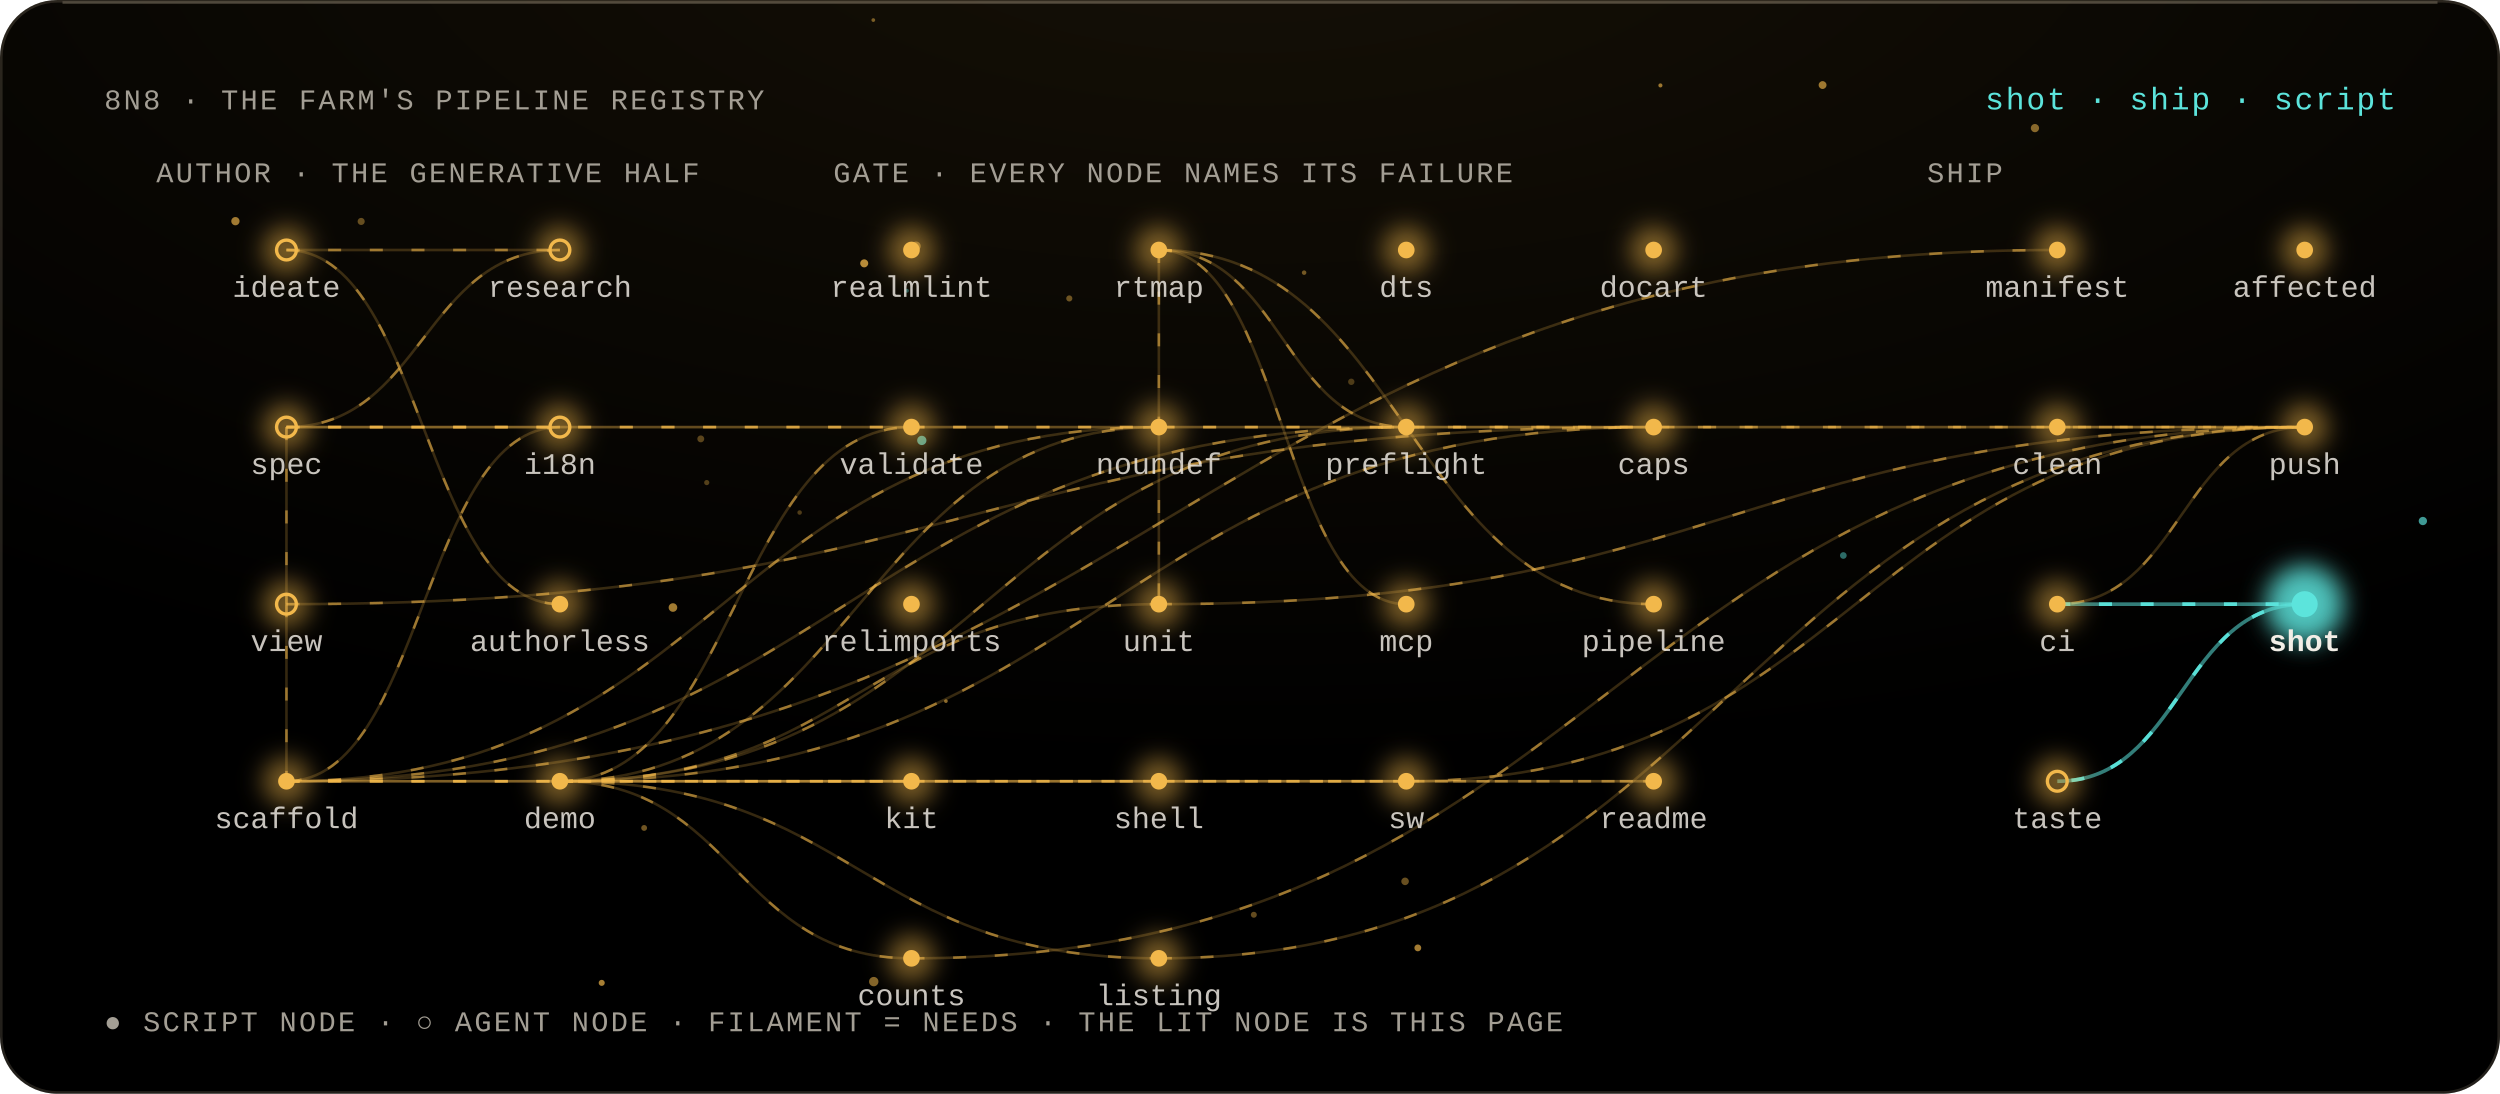
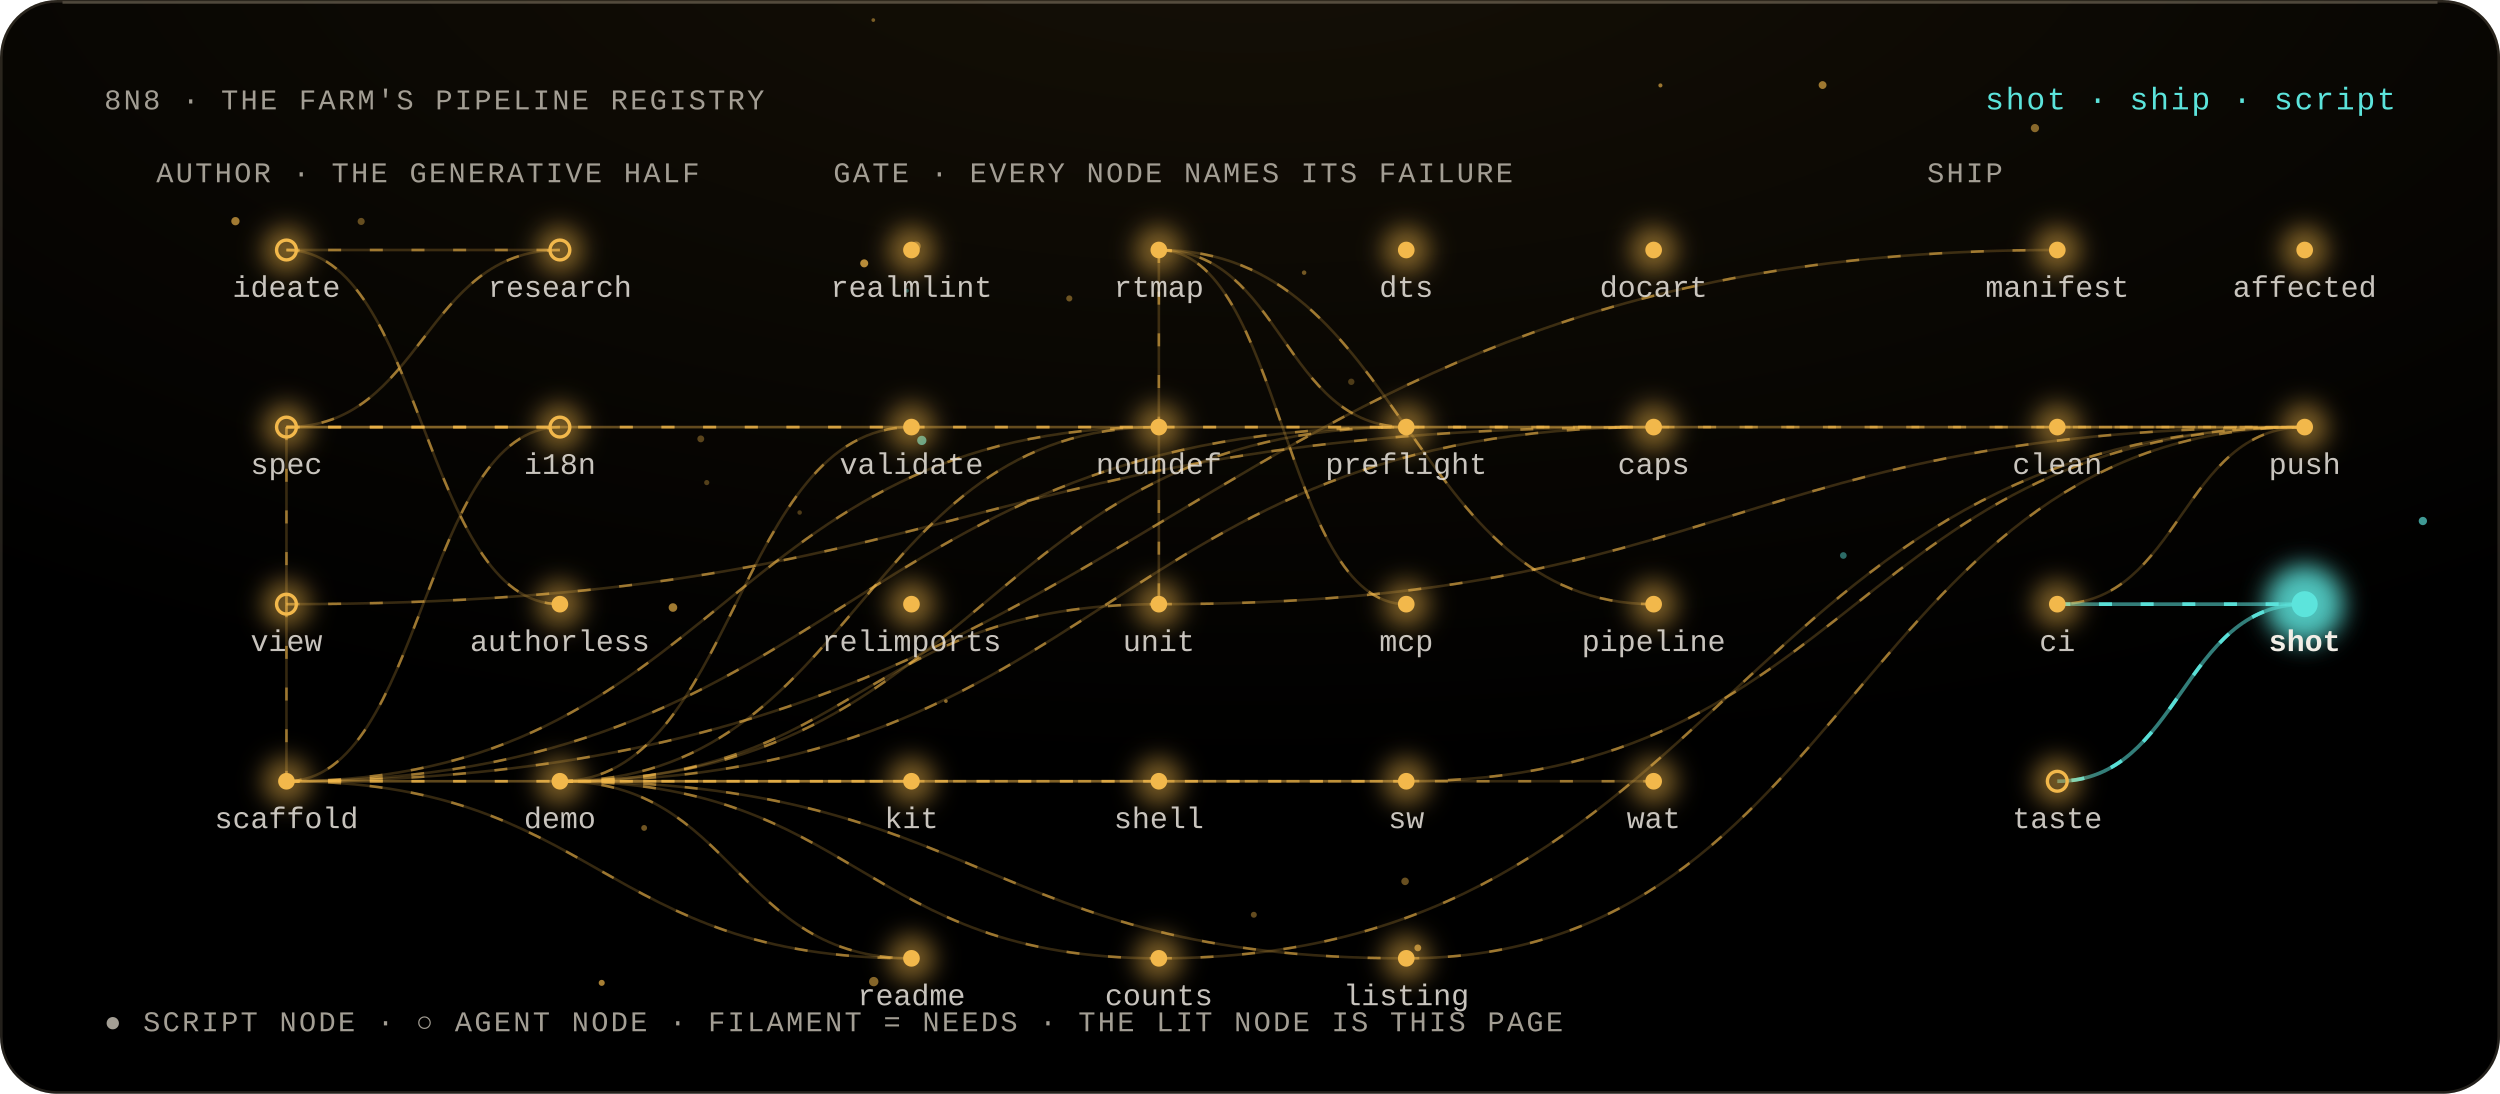
<svg xmlns="http://www.w3.org/2000/svg" viewBox="0 0 960 420" width="960" height="420" role="img" aria-labelledby="t">
  <style>
  text { font-family: 'Geist Mono', ui-monospace, 'Liberation Mono', Menlo, monospace; fill: #F2EEE6; }
  .m { fill: #A39E94; font-size: 11px; letter-spacing: .08em; }
  .l { font-size: 11.5px; }
  .h { font-size: 12px; fill: #5CE4DC; letter-spacing: .06em; }
  .flow { stroke-dasharray: 5 11; animation: flow 3s linear infinite; }
  @keyframes flow { to { stroke-dashoffset: -32; } }
  .breathe { animation: breathe 4.2s ease-in-out infinite; }
  @keyframes breathe { 50% { opacity: .38; } }
  .beat { animation: beat 2.6s ease-in-out infinite; transform-box: fill-box; transform-origin: center; }
  @keyframes beat { 50% { opacity: .55; transform: scale(1.35); } }
  .spin { transform-box: fill-box; transform-origin: center; animation: spin 48s linear infinite; }
  .spin-r { transform-box: fill-box; transform-origin: center; animation: spin 64s linear infinite reverse; }
  @keyframes spin { to { transform: rotate(360deg); } }
  @media (prefers-reduced-motion: reduce) { * { animation: none !important; } }
</style>
  <defs>
    <filter id="bloom" x="-80%" y="-80%" width="260%" height="260%">
      <feGaussianBlur stdDeviation="4.5" />
    </filter>
    <filter id="soft" x="-30%" y="-30%" width="160%" height="160%">
      <feGaussianBlur stdDeviation="1.4" />
    </filter>
    <radialGradient id="key" cx="50%" cy="-10%" r="80%">
      <stop offset="0" stop-color="#F2B84B" stop-opacity=".09" />
      <stop offset="1" stop-color="#F2B84B" stop-opacity="0" />
    </radialGradient>
    <linearGradient id="pair" x1="0" x2="1">
      <stop offset="0" stop-color="#F2B84B" />
      <stop offset="1" stop-color="#5CE4DC" />
    </linearGradient>
  </defs>
  <rect width="960" height="420" rx="22" fill="#000" />
  <rect width="960" height="420" rx="22" fill="url(#key)" />
  <rect x=".5" y=".5" width="959" height="419" rx="21.5" fill="none" stroke="rgba(255,232,196,.14)" />
  <path d="M 24 1 H 936" stroke="rgba(255,238,208,.22)" stroke-width="1" />
  <g>
    <circle cx="363.23" cy="269.24" r="0.71" fill="#F2B84B" opacity="0.57" class="breathe" style="animation-delay:-1.14s" />
    <circle cx="335.52" cy="376.94" r="1.8" fill="#F2B84B" opacity="0.54" class="breathe" style="animation-delay:-1.89s" />
    <circle cx="269.1" cy="168.53" r="1.33" fill="#F2B84B" opacity="0.36" class="breathe" style="animation-delay:-0.79s" />
    <circle cx="781.42" cy="49.19" r="1.58" fill="#F2B84B" opacity="0.54" class="breathe" style="animation-delay:-3.82s" />
    <circle cx="90.4" cy="84.93" r="1.59" fill="#F2B84B" opacity="0.65" class="breathe" style="animation-delay:-0.82s" />
    <circle cx="544.44" cy="363.99" r="1.32" fill="#F2B84B" opacity="0.67" class="breathe" style="animation-delay:-4.07s" />
    <circle cx="258.41" cy="233.29" r="1.65" fill="#F2B84B" opacity="0.66" class="breathe" style="animation-delay:-2.3s" />
    <circle cx="331.86" cy="101.13" r="1.54" fill="#F2B84B" opacity="0.75" class="breathe" style="animation-delay:-3.92s" />
    <circle cx="271.39" cy="185.31" r="1" fill="#F2B84B" opacity="0.33" class="breathe" style="animation-delay:-1.79s" />
    <circle cx="707.84" cy="213.31" r="1.29" fill="#5CE4DC" opacity="0.46" class="breathe" style="animation-delay:-3.33s" />
    <circle cx="518.89" cy="146.61" r="1.23" fill="#F2B84B" opacity="0.3" class="breathe" style="animation-delay:-1.07s" />
    <circle cx="410.61" cy="114.6" r="1.18" fill="#F2B84B" opacity="0.43" class="breathe" style="animation-delay:-0.36s" />
    <circle cx="351.8" cy="94.51" r="1.76" fill="#F2B84B" opacity="0.49" class="breathe" style="animation-delay:-0.81s" />
    <circle cx="353.97" cy="169.12" r="1.78" fill="#5CE4DC" opacity="0.69" class="breathe" style="animation-delay:-0.77s" />
    <circle cx="930.38" cy="200.07" r="1.59" fill="#5CE4DC" opacity="0.67" class="breathe" style="animation-delay:-2.48s" />
    <circle cx="539.55" cy="338.44" r="1.45" fill="#F2B84B" opacity="0.43" class="breathe" style="animation-delay:-0.76s" />
    <circle cx="500.78" cy="104.7" r="0.87" fill="#F2B84B" opacity="0.45" class="breathe" style="animation-delay:-3.91s" />
    <circle cx="138.69" cy="85.03" r="1.37" fill="#F2B84B" opacity="0.4" class="breathe" style="animation-delay:-2.49s" />
    <circle cx="335.35" cy="7.71" r="0.72" fill="#F2B84B" opacity="0.47" class="breathe" style="animation-delay:-1.62s" />
    <circle cx="247.35" cy="317.93" r="1.13" fill="#F2B84B" opacity="0.46" class="breathe" style="animation-delay:-3.68s" />
    <circle cx="231.06" cy="377.42" r="1.17" fill="#F2B84B" opacity="0.69" class="breathe" style="animation-delay:-2.42s" />
    <circle cx="307.06" cy="196.81" r="0.87" fill="#F2B84B" opacity="0.31" class="breathe" style="animation-delay:-1.46s" />
    <circle cx="637.6" cy="32.8" r="0.79" fill="#F2B84B" opacity="0.62" class="breathe" style="animation-delay:-3.61s" />
    <circle cx="481.47" cy="351.27" r="1.15" fill="#F2B84B" opacity="0.41" class="breathe" style="animation-delay:-0.81s" />
    <circle cx="699.87" cy="32.66" r="1.51" fill="#F2B84B" opacity="0.63" class="breathe" style="animation-delay:-2.81s" />
    <circle cx="348.27" cy="111.64" r="0.75" fill="#5CE4DC" opacity="0.37" class="breathe" style="animation-delay:-0.41s" />
  </g>
  <text x="40" y="42" class="m" text-anchor="start">8N8 · THE FARM'S PIPELINE REGISTRY</text>
  <text x="920" y="42" class="h" text-anchor="end">shot · ship · script</text>
  <text x="60" y="70" class="m" text-anchor="start">AUTHOR · THE GENERATIVE HALF</text>
  <text x="320" y="70" class="m" text-anchor="start">GATE · EVERY NODE NAMES ITS FAILURE</text>
  <text x="740" y="70" class="m" text-anchor="start">SHIP</text>
  <path d="M 110 96 C 162.5 96, 162.5 96, 215 96" fill="none" stroke="#F2B84B" stroke-opacity="0.22" stroke-width="1" />
  <path d="M 110 96 C 162.5 96, 162.5 96, 215 96" fill="none" stroke="#F2B84B" stroke-opacity="0.55" stroke-width="1" class="flow" />
  <path d="M 215 96 C 162.5 96, 162.5 164, 110 164" fill="none" stroke="#F2B84B" stroke-opacity="0.22" stroke-width="1" />
  <path d="M 215 96 C 162.5 96, 162.5 164, 110 164" fill="none" stroke="#F2B84B" stroke-opacity="0.55" stroke-width="1" class="flow" />
  <path d="M 110 164 C 162.5 164, 162.5 164, 215 164" fill="none" stroke="#F2B84B" stroke-opacity="0.22" stroke-width="1" />
  <path d="M 110 164 C 162.5 164, 162.5 164, 215 164" fill="none" stroke="#F2B84B" stroke-opacity="0.55" stroke-width="1" class="flow" />
  <path d="M 110 164 C 110 164, 110 232, 110 232" fill="none" stroke="#F2B84B" stroke-opacity="0.22" stroke-width="1" />
  <path d="M 110 164 C 110 164, 110 232, 110 232" fill="none" stroke="#F2B84B" stroke-opacity="0.55" stroke-width="1" class="flow" />
  <path d="M 110 96 C 162.5 96, 162.5 232, 215 232" fill="none" stroke="#F2B84B" stroke-opacity="0.22" stroke-width="1" />
  <path d="M 110 96 C 162.5 96, 162.5 232, 215 232" fill="none" stroke="#F2B84B" stroke-opacity="0.55" stroke-width="1" class="flow" />
  <path d="M 110 232 C 110 232, 110 300, 110 300" fill="none" stroke="#F2B84B" stroke-opacity="0.22" stroke-width="1" />
  <path d="M 110 232 C 110 232, 110 300, 110 300" fill="none" stroke="#F2B84B" stroke-opacity="0.55" stroke-width="1" class="flow" />
  <path d="M 215 164 C 162.5 164, 162.5 300, 110 300" fill="none" stroke="#F2B84B" stroke-opacity="0.22" stroke-width="1" />
  <path d="M 215 164 C 162.5 164, 162.5 300, 110 300" fill="none" stroke="#F2B84B" stroke-opacity="0.55" stroke-width="1" class="flow" />
  <path d="M 110 164 C 230 164, 230 164, 350 164" fill="none" stroke="#F2B84B" stroke-opacity="0.22" stroke-width="1" />
  <path d="M 110 164 C 230 164, 230 164, 350 164" fill="none" stroke="#F2B84B" stroke-opacity="0.55" stroke-width="1" class="flow" />
  <path d="M 215 300 C 282.5 300, 282.5 164, 350 164" fill="none" stroke="#F2B84B" stroke-opacity="0.22" stroke-width="1" />
  <path d="M 215 300 C 282.5 300, 282.5 164, 350 164" fill="none" stroke="#F2B84B" stroke-opacity="0.55" stroke-width="1" class="flow" />
  <path d="M 110 300 C 277.5 300, 277.5 164, 445 164" fill="none" stroke="#F2B84B" stroke-opacity="0.22" stroke-width="1" />
  <path d="M 110 300 C 277.5 300, 277.5 164, 445 164" fill="none" stroke="#F2B84B" stroke-opacity="0.55" stroke-width="1" class="flow" />
  <path d="M 215 300 C 330 300, 330 164, 445 164" fill="none" stroke="#F2B84B" stroke-opacity="0.22" stroke-width="1" />
  <path d="M 215 300 C 330 300, 330 164, 445 164" fill="none" stroke="#F2B84B" stroke-opacity="0.55" stroke-width="1" class="flow" />
  <path d="M 110 300 C 325 300, 325 164, 540 164" fill="none" stroke="#F2B84B" stroke-opacity="0.22" stroke-width="1" />
  <path d="M 110 300 C 325 300, 325 164, 540 164" fill="none" stroke="#F2B84B" stroke-opacity="0.55" stroke-width="1" class="flow" />
  <path d="M 215 300 C 377.5 300, 377.5 164, 540 164" fill="none" stroke="#F2B84B" stroke-opacity="0.22" stroke-width="1" />
  <path d="M 215 300 C 377.5 300, 377.5 164, 540 164" fill="none" stroke="#F2B84B" stroke-opacity="0.55" stroke-width="1" class="flow" />
  <path d="M 445 96 C 492.5 96, 492.5 164, 540 164" fill="none" stroke="#F2B84B" stroke-opacity="0.22" stroke-width="1" />
  <path d="M 445 96 C 492.5 96, 492.5 164, 540 164" fill="none" stroke="#F2B84B" stroke-opacity="0.55" stroke-width="1" class="flow" />
  <path d="M 110 164 C 372.5 164, 372.5 164, 635 164" fill="none" stroke="#F2B84B" stroke-opacity="0.22" stroke-width="1" />
  <path d="M 110 164 C 372.5 164, 372.5 164, 635 164" fill="none" stroke="#F2B84B" stroke-opacity="0.55" stroke-width="1" class="flow" />
  <path d="M 110 232 C 372.5 232, 372.5 164, 635 164" fill="none" stroke="#F2B84B" stroke-opacity="0.22" stroke-width="1" />
  <path d="M 110 232 C 372.5 232, 372.5 164, 635 164" fill="none" stroke="#F2B84B" stroke-opacity="0.55" stroke-width="1" class="flow" />
  <path d="M 215 300 C 425 300, 425 164, 635 164" fill="none" stroke="#F2B84B" stroke-opacity="0.22" stroke-width="1" />
  <path d="M 215 300 C 425 300, 425 164, 635 164" fill="none" stroke="#F2B84B" stroke-opacity="0.55" stroke-width="1" class="flow" />
  <path d="M 215 300 C 330 300, 330 232, 445 232" fill="none" stroke="#F2B84B" stroke-opacity="0.22" stroke-width="1" />
  <path d="M 215 300 C 330 300, 330 232, 445 232" fill="none" stroke="#F2B84B" stroke-opacity="0.55" stroke-width="1" class="flow" />
  <path d="M 445 96 C 445 96, 445 232, 445 232" fill="none" stroke="#F2B84B" stroke-opacity="0.22" stroke-width="1" />
  <path d="M 445 96 C 445 96, 445 232, 445 232" fill="none" stroke="#F2B84B" stroke-opacity="0.55" stroke-width="1" class="flow" />
  <path d="M 445 96 C 492.5 96, 492.5 232, 540 232" fill="none" stroke="#F2B84B" stroke-opacity="0.22" stroke-width="1" />
  <path d="M 445 96 C 492.5 96, 492.5 232, 540 232" fill="none" stroke="#F2B84B" stroke-opacity="0.55" stroke-width="1" class="flow" />
  <path d="M 445 96 C 540 96, 540 232, 635 232" fill="none" stroke="#F2B84B" stroke-opacity="0.22" stroke-width="1" />
  <path d="M 445 96 C 540 96, 540 232, 635 232" fill="none" stroke="#F2B84B" stroke-opacity="0.55" stroke-width="1" class="flow" />
  <path d="M 110 300 C 230 300, 230 300, 350 300" fill="none" stroke="#F2B84B" stroke-opacity="0.22" stroke-width="1" />
  <path d="M 110 300 C 230 300, 230 300, 350 300" fill="none" stroke="#F2B84B" stroke-opacity="0.55" stroke-width="1" class="flow" />
  <path d="M 110 300 C 325 300, 325 300, 540 300" fill="none" stroke="#F2B84B" stroke-opacity="0.22" stroke-width="1" />
  <path d="M 110 300 C 325 300, 325 300, 540 300" fill="none" stroke="#F2B84B" stroke-opacity="0.55" stroke-width="1" class="flow" />
  <path d="M 215 300 C 377.5 300, 377.5 300, 540 300" fill="none" stroke="#F2B84B" stroke-opacity="0.22" stroke-width="1" />
  <path d="M 215 300 C 377.5 300, 377.5 300, 540 300" fill="none" stroke="#F2B84B" stroke-opacity="0.55" stroke-width="1" class="flow" />
-   <path d="M 110 300 C 372.5 300, 372.5 300, 635 300" fill="none" stroke="#F2B84B" stroke-opacity="0.22" stroke-width="1" />
-   <path d="M 110 300 C 372.5 300, 372.5 300, 635 300" fill="none" stroke="#F2B84B" stroke-opacity="0.55" stroke-width="1" class="flow" />
  <path d="M 215 300 C 425 300, 425 300, 635 300" fill="none" stroke="#F2B84B" stroke-opacity="0.22" stroke-width="1" />
  <path d="M 215 300 C 425 300, 425 300, 635 300" fill="none" stroke="#F2B84B" stroke-opacity="0.55" stroke-width="1" class="flow" />
+   <path d="M 110 300 C 230 300, 230 368, 350 368" fill="none" stroke="#F2B84B" stroke-opacity="0.22" stroke-width="1" />
+   <path d="M 110 300 C 230 300, 230 368, 350 368" fill="none" stroke="#F2B84B" stroke-opacity="0.55" stroke-width="1" class="flow" />
  <path d="M 215 300 C 282.5 300, 282.5 368, 350 368" fill="none" stroke="#F2B84B" stroke-opacity="0.22" stroke-width="1" />
  <path d="M 215 300 C 282.5 300, 282.5 368, 350 368" fill="none" stroke="#F2B84B" stroke-opacity="0.55" stroke-width="1" class="flow" />
  <path d="M 215 300 C 330 300, 330 368, 445 368" fill="none" stroke="#F2B84B" stroke-opacity="0.22" stroke-width="1" />
  <path d="M 215 300 C 330 300, 330 368, 445 368" fill="none" stroke="#F2B84B" stroke-opacity="0.55" stroke-width="1" class="flow" />
+   <path d="M 215 300 C 377.5 300, 377.5 368, 540 368" fill="none" stroke="#F2B84B" stroke-opacity="0.22" stroke-width="1" />
+   <path d="M 215 300 C 377.5 300, 377.5 368, 540 368" fill="none" stroke="#F2B84B" stroke-opacity="0.55" stroke-width="1" class="flow" />
  <path d="M 110 300 C 450 300, 450 96, 790 96" fill="none" stroke="#F2B84B" stroke-opacity="0.22" stroke-width="1" />
  <path d="M 110 300 C 450 300, 450 96, 790 96" fill="none" stroke="#F2B84B" stroke-opacity="0.55" stroke-width="1" class="flow" />
  <path d="M 350 164 C 617.5 164, 617.5 164, 885 164" fill="none" stroke="#F2B84B" stroke-opacity="0.22" stroke-width="1" />
  <path d="M 350 164 C 617.5 164, 617.5 164, 885 164" fill="none" stroke="#F2B84B" stroke-opacity="0.55" stroke-width="1" class="flow" />
  <path d="M 540 164 C 712.5 164, 712.5 164, 885 164" fill="none" stroke="#F2B84B" stroke-opacity="0.22" stroke-width="1" />
  <path d="M 540 164 C 712.5 164, 712.5 164, 885 164" fill="none" stroke="#F2B84B" stroke-opacity="0.55" stroke-width="1" class="flow" />
  <path d="M 445 232 C 665 232, 665 164, 885 164" fill="none" stroke="#F2B84B" stroke-opacity="0.22" stroke-width="1" />
  <path d="M 445 232 C 665 232, 665 164, 885 164" fill="none" stroke="#F2B84B" stroke-opacity="0.55" stroke-width="1" class="flow" />
  <path d="M 540 300 C 712.5 300, 712.5 164, 885 164" fill="none" stroke="#F2B84B" stroke-opacity="0.22" stroke-width="1" />
  <path d="M 540 300 C 712.5 300, 712.5 164, 885 164" fill="none" stroke="#F2B84B" stroke-opacity="0.55" stroke-width="1" class="flow" />
-   <path d="M 350 368 C 617.5 368, 617.5 164, 885 164" fill="none" stroke="#F2B84B" stroke-opacity="0.22" stroke-width="1" />
-   <path d="M 350 368 C 617.5 368, 617.5 164, 885 164" fill="none" stroke="#F2B84B" stroke-opacity="0.55" stroke-width="1" class="flow" />
  <path d="M 445 368 C 665 368, 665 164, 885 164" fill="none" stroke="#F2B84B" stroke-opacity="0.22" stroke-width="1" />
  <path d="M 445 368 C 665 368, 665 164, 885 164" fill="none" stroke="#F2B84B" stroke-opacity="0.55" stroke-width="1" class="flow" />
+   <path d="M 540 368 C 712.5 368, 712.5 164, 885 164" fill="none" stroke="#F2B84B" stroke-opacity="0.22" stroke-width="1" />
+   <path d="M 540 368 C 712.5 368, 712.5 164, 885 164" fill="none" stroke="#F2B84B" stroke-opacity="0.55" stroke-width="1" class="flow" />
  <path d="M 790 164 C 837.5 164, 837.5 164, 885 164" fill="none" stroke="#F2B84B" stroke-opacity="0.22" stroke-width="1" />
  <path d="M 790 164 C 837.5 164, 837.5 164, 885 164" fill="none" stroke="#F2B84B" stroke-opacity="0.55" stroke-width="1" class="flow" />
  <path d="M 885 164 C 837.5 164, 837.5 232, 790 232" fill="none" stroke="#F2B84B" stroke-opacity="0.22" stroke-width="1" />
  <path d="M 885 164 C 837.5 164, 837.5 232, 790 232" fill="none" stroke="#F2B84B" stroke-opacity="0.55" stroke-width="1" class="flow" />
  <path d="M 790 232 C 837.5 232, 837.5 232, 885 232" fill="none" stroke="#5CE4DC" stroke-opacity="0.55" stroke-width="1.4" />
  <path d="M 790 232 C 837.5 232, 837.5 232, 885 232" fill="none" stroke="#5CE4DC" stroke-opacity="0.95" stroke-width="1.4" class="flow" />
  <path d="M 885 232 C 837.5 232, 837.5 300, 790 300" fill="none" stroke="#5CE4DC" stroke-opacity="0.55" stroke-width="1.4" />
  <path d="M 885 232 C 837.5 232, 837.5 300, 790 300" fill="none" stroke="#5CE4DC" stroke-opacity="0.95" stroke-width="1.4" class="flow" />
  <g>
    <circle cx="110" cy="96" r="9" fill="#F2B84B" opacity="0.5" filter="url(#bloom)" class="breathe" style="animation-delay:-2.06s" />
    <circle cx="110" cy="96" r="3.8" fill="none" stroke="#F2B84B" stroke-width="1.3" />
  </g>
  <text x="110" y="114" class="l" text-anchor="middle" fill="#F2EEE6" fill-opacity=".82">ideate</text>
  <g>
    <circle cx="215" cy="96" r="9" fill="#F2B84B" opacity="0.5" filter="url(#bloom)" class="breathe" style="animation-delay:-0.02s" />
    <circle cx="215" cy="96" r="3.8" fill="none" stroke="#F2B84B" stroke-width="1.3" />
  </g>
  <text x="215" y="114" class="l" text-anchor="middle" fill="#F2EEE6" fill-opacity=".82">research</text>
  <g>
    <circle cx="110" cy="164" r="9" fill="#F2B84B" opacity="0.5" filter="url(#bloom)" class="breathe" style="animation-delay:-1.51s" />
    <circle cx="110" cy="164" r="3.8" fill="none" stroke="#F2B84B" stroke-width="1.3" />
  </g>
  <text x="110" y="182" class="l" text-anchor="middle" fill="#F2EEE6" fill-opacity=".82">spec</text>
  <g>
    <circle cx="215" cy="164" r="9" fill="#F2B84B" opacity="0.5" filter="url(#bloom)" class="breathe" style="animation-delay:-2.56s" />
    <circle cx="215" cy="164" r="3.8" fill="none" stroke="#F2B84B" stroke-width="1.3" />
  </g>
  <text x="215" y="182" class="l" text-anchor="middle" fill="#F2EEE6" fill-opacity=".82">i18n</text>
  <g>
    <circle cx="110" cy="232" r="9" fill="#F2B84B" opacity="0.5" filter="url(#bloom)" class="breathe" style="animation-delay:-2.55s" />
    <circle cx="110" cy="232" r="3.8" fill="none" stroke="#F2B84B" stroke-width="1.3" />
  </g>
  <text x="110" y="250" class="l" text-anchor="middle" fill="#F2EEE6" fill-opacity=".82">view</text>
  <g>
    <circle cx="215" cy="232" r="9" fill="#F2B84B" opacity="0.5" filter="url(#bloom)" class="breathe" style="animation-delay:-1.09s" />
    <circle cx="215" cy="232" r="3.2" fill="#F2B84B" />
  </g>
  <text x="215" y="250" class="l" text-anchor="middle" fill="#F2EEE6" fill-opacity=".82">authorless</text>
  <g>
    <circle cx="110" cy="300" r="9" fill="#F2B84B" opacity="0.5" filter="url(#bloom)" class="breathe" style="animation-delay:-3.65s" />
    <circle cx="110" cy="300" r="3.2" fill="#F2B84B" />
  </g>
  <text x="110" y="318" class="l" text-anchor="middle" fill="#F2EEE6" fill-opacity=".82">scaffold</text>
  <g>
    <circle cx="215" cy="300" r="9" fill="#F2B84B" opacity="0.5" filter="url(#bloom)" class="breathe" style="animation-delay:-4s" />
    <circle cx="215" cy="300" r="3.2" fill="#F2B84B" />
  </g>
  <text x="215" y="318" class="l" text-anchor="middle" fill="#F2EEE6" fill-opacity=".82">demo</text>
  <g>
    <circle cx="350" cy="96" r="9" fill="#F2B84B" opacity="0.5" filter="url(#bloom)" class="breathe" style="animation-delay:-1.4s" />
    <circle cx="350" cy="96" r="3.2" fill="#F2B84B" />
  </g>
  <text x="350" y="114" class="l" text-anchor="middle" fill="#F2EEE6" fill-opacity=".82">realmlint</text>
  <g>
    <circle cx="445" cy="96" r="9" fill="#F2B84B" opacity="0.5" filter="url(#bloom)" class="breathe" style="animation-delay:-3.59s" />
    <circle cx="445" cy="96" r="3.2" fill="#F2B84B" />
  </g>
  <text x="445" y="114" class="l" text-anchor="middle" fill="#F2EEE6" fill-opacity=".82">rtmap</text>
  <g>
    <circle cx="540" cy="96" r="9" fill="#F2B84B" opacity="0.5" filter="url(#bloom)" class="breathe" style="animation-delay:-2.29s" />
    <circle cx="540" cy="96" r="3.2" fill="#F2B84B" />
  </g>
  <text x="540" y="114" class="l" text-anchor="middle" fill="#F2EEE6" fill-opacity=".82">dts</text>
  <g>
    <circle cx="635" cy="96" r="9" fill="#F2B84B" opacity="0.5" filter="url(#bloom)" class="breathe" style="animation-delay:-1.8s" />
    <circle cx="635" cy="96" r="3.2" fill="#F2B84B" />
  </g>
  <text x="635" y="114" class="l" text-anchor="middle" fill="#F2EEE6" fill-opacity=".82">docart</text>
  <g>
    <circle cx="350" cy="164" r="9" fill="#F2B84B" opacity="0.5" filter="url(#bloom)" class="breathe" style="animation-delay:-2.88s" />
    <circle cx="350" cy="164" r="3.2" fill="#F2B84B" />
  </g>
  <text x="350" y="182" class="l" text-anchor="middle" fill="#F2EEE6" fill-opacity=".82">validate</text>
  <g>
    <circle cx="445" cy="164" r="9" fill="#F2B84B" opacity="0.5" filter="url(#bloom)" class="breathe" style="animation-delay:-2.29s" />
    <circle cx="445" cy="164" r="3.2" fill="#F2B84B" />
  </g>
  <text x="445" y="182" class="l" text-anchor="middle" fill="#F2EEE6" fill-opacity=".82">noundef</text>
  <g>
    <circle cx="540" cy="164" r="9" fill="#F2B84B" opacity="0.5" filter="url(#bloom)" class="breathe" style="animation-delay:-1.12s" />
    <circle cx="540" cy="164" r="3.2" fill="#F2B84B" />
  </g>
  <text x="540" y="182" class="l" text-anchor="middle" fill="#F2EEE6" fill-opacity=".82">preflight</text>
  <g>
    <circle cx="635" cy="164" r="9" fill="#F2B84B" opacity="0.5" filter="url(#bloom)" class="breathe" style="animation-delay:-1.61s" />
    <circle cx="635" cy="164" r="3.2" fill="#F2B84B" />
  </g>
  <text x="635" y="182" class="l" text-anchor="middle" fill="#F2EEE6" fill-opacity=".82">caps</text>
  <g>
    <circle cx="350" cy="232" r="9" fill="#F2B84B" opacity="0.5" filter="url(#bloom)" class="breathe" style="animation-delay:-0.86s" />
    <circle cx="350" cy="232" r="3.2" fill="#F2B84B" />
  </g>
  <text x="350" y="250" class="l" text-anchor="middle" fill="#F2EEE6" fill-opacity=".82">relimports</text>
  <g>
    <circle cx="445" cy="232" r="9" fill="#F2B84B" opacity="0.5" filter="url(#bloom)" class="breathe" style="animation-delay:-0.75s" />
    <circle cx="445" cy="232" r="3.2" fill="#F2B84B" />
  </g>
  <text x="445" y="250" class="l" text-anchor="middle" fill="#F2EEE6" fill-opacity=".82">unit</text>
  <g>
    <circle cx="540" cy="232" r="9" fill="#F2B84B" opacity="0.5" filter="url(#bloom)" class="breathe" style="animation-delay:-3.38s" />
    <circle cx="540" cy="232" r="3.2" fill="#F2B84B" />
  </g>
  <text x="540" y="250" class="l" text-anchor="middle" fill="#F2EEE6" fill-opacity=".82">mcp</text>
  <g>
    <circle cx="635" cy="232" r="9" fill="#F2B84B" opacity="0.5" filter="url(#bloom)" class="breathe" style="animation-delay:-3.2s" />
    <circle cx="635" cy="232" r="3.2" fill="#F2B84B" />
  </g>
  <text x="635" y="250" class="l" text-anchor="middle" fill="#F2EEE6" fill-opacity=".82">pipeline</text>
  <g>
    <circle cx="350" cy="300" r="9" fill="#F2B84B" opacity="0.5" filter="url(#bloom)" class="breathe" style="animation-delay:-3.26s" />
    <circle cx="350" cy="300" r="3.2" fill="#F2B84B" />
  </g>
  <text x="350" y="318" class="l" text-anchor="middle" fill="#F2EEE6" fill-opacity=".82">kit</text>
  <g>
    <circle cx="445" cy="300" r="9" fill="#F2B84B" opacity="0.5" filter="url(#bloom)" class="breathe" style="animation-delay:-0.47s" />
    <circle cx="445" cy="300" r="3.2" fill="#F2B84B" />
  </g>
  <text x="445" y="318" class="l" text-anchor="middle" fill="#F2EEE6" fill-opacity=".82">shell</text>
  <g>
    <circle cx="540" cy="300" r="9" fill="#F2B84B" opacity="0.5" filter="url(#bloom)" class="breathe" style="animation-delay:-2.3s" />
    <circle cx="540" cy="300" r="3.2" fill="#F2B84B" />
  </g>
  <text x="540" y="318" class="l" text-anchor="middle" fill="#F2EEE6" fill-opacity=".82">sw</text>
  <g>
    <circle cx="635" cy="300" r="9" fill="#F2B84B" opacity="0.5" filter="url(#bloom)" class="breathe" style="animation-delay:-3.64s" />
    <circle cx="635" cy="300" r="3.2" fill="#F2B84B" />
  </g>
-   <text x="635" y="318" class="l" text-anchor="middle" fill="#F2EEE6" fill-opacity=".82">readme</text>
+   <text x="635" y="318" class="l" text-anchor="middle" fill="#F2EEE6" fill-opacity=".82">wat</text>
  <g>
    <circle cx="350" cy="368" r="9" fill="#F2B84B" opacity="0.5" filter="url(#bloom)" class="breathe" style="animation-delay:-1.39s" />
    <circle cx="350" cy="368" r="3.2" fill="#F2B84B" />
  </g>
-   <text x="350" y="386" class="l" text-anchor="middle" fill="#F2EEE6" fill-opacity=".82">counts</text>
+   <text x="350" y="386" class="l" text-anchor="middle" fill="#F2EEE6" fill-opacity=".82">readme</text>
  <g>
    <circle cx="445" cy="368" r="9" fill="#F2B84B" opacity="0.5" filter="url(#bloom)" class="breathe" style="animation-delay:-3.25s" />
    <circle cx="445" cy="368" r="3.2" fill="#F2B84B" />
  </g>
-   <text x="445" y="386" class="l" text-anchor="middle" fill="#F2EEE6" fill-opacity=".82">listing</text>
-   <g>
-     <circle cx="790" cy="96" r="9" fill="#F2B84B" opacity="0.5" filter="url(#bloom)" class="breathe" style="animation-delay:-0.38s" />
+   <text x="445" y="386" class="l" text-anchor="middle" fill="#F2EEE6" fill-opacity=".82">counts</text>
+   <g>
+     <circle cx="540" cy="368" r="9" fill="#F2B84B" opacity="0.5" filter="url(#bloom)" class="breathe" style="animation-delay:-0.38s" />
+     <circle cx="540" cy="368" r="3.2" fill="#F2B84B" />
+   </g>
+   <text x="540" y="386" class="l" text-anchor="middle" fill="#F2EEE6" fill-opacity=".82">listing</text>
+   <g>
+     <circle cx="790" cy="96" r="9" fill="#F2B84B" opacity="0.5" filter="url(#bloom)" class="breathe" style="animation-delay:-0.81s" />
    <circle cx="790" cy="96" r="3.2" fill="#F2B84B" />
  </g>
  <text x="790" y="114" class="l" text-anchor="middle" fill="#F2EEE6" fill-opacity=".82">manifest</text>
  <g>
-     <circle cx="885" cy="96" r="9" fill="#F2B84B" opacity="0.5" filter="url(#bloom)" class="breathe" style="animation-delay:-0.81s" />
+     <circle cx="885" cy="96" r="9" fill="#F2B84B" opacity="0.5" filter="url(#bloom)" class="breathe" style="animation-delay:-3.17s" />
    <circle cx="885" cy="96" r="3.2" fill="#F2B84B" />
  </g>
  <text x="885" y="114" class="l" text-anchor="middle" fill="#F2EEE6" fill-opacity=".82">affected</text>
  <g>
-     <circle cx="790" cy="164" r="9" fill="#F2B84B" opacity="0.5" filter="url(#bloom)" class="breathe" style="animation-delay:-3.17s" />
+     <circle cx="790" cy="164" r="9" fill="#F2B84B" opacity="0.5" filter="url(#bloom)" class="breathe" style="animation-delay:-0.78s" />
    <circle cx="790" cy="164" r="3.2" fill="#F2B84B" />
  </g>
  <text x="790" y="182" class="l" text-anchor="middle" fill="#F2EEE6" fill-opacity=".82">clean</text>
  <g>
-     <circle cx="885" cy="164" r="9" fill="#F2B84B" opacity="0.5" filter="url(#bloom)" class="breathe" style="animation-delay:-0.78s" />
+     <circle cx="885" cy="164" r="9" fill="#F2B84B" opacity="0.5" filter="url(#bloom)" class="breathe" style="animation-delay:-1.03s" />
    <circle cx="885" cy="164" r="3.2" fill="#F2B84B" />
  </g>
  <text x="885" y="182" class="l" text-anchor="middle" fill="#F2EEE6" fill-opacity=".82">push</text>
  <g>
-     <circle cx="790" cy="232" r="9" fill="#F2B84B" opacity="0.5" filter="url(#bloom)" class="breathe" style="animation-delay:-1.03s" />
+     <circle cx="790" cy="232" r="9" fill="#F2B84B" opacity="0.5" filter="url(#bloom)" class="breathe" style="animation-delay:-2.26s" />
    <circle cx="790" cy="232" r="3.2" fill="#F2B84B" />
  </g>
  <text x="790" y="250" class="l" text-anchor="middle" fill="#F2EEE6" fill-opacity=".82">ci</text>
  <g>
-     <circle cx="885" cy="232" r="15" fill="#5CE4DC" opacity="0.85" filter="url(#bloom)" class="beat" style="animation-delay:-2.26s" />
+     <circle cx="885" cy="232" r="15" fill="#5CE4DC" opacity="0.85" filter="url(#bloom)" class="beat" style="animation-delay:-2.27s" />
    <circle cx="885" cy="232" r="5" fill="#5CE4DC" />
  </g>
  <text x="885" y="250" class="l" text-anchor="middle" fill="#5CE4DC" font-weight="700">shot</text>
  <g>
-     <circle cx="790" cy="300" r="9" fill="#F2B84B" opacity="0.5" filter="url(#bloom)" class="breathe" style="animation-delay:-2.27s" />
+     <circle cx="790" cy="300" r="9" fill="#F2B84B" opacity="0.5" filter="url(#bloom)" class="breathe" style="animation-delay:-3.47s" />
    <circle cx="790" cy="300" r="3.8" fill="none" stroke="#F2B84B" stroke-width="1.3" />
  </g>
  <text x="790" y="318" class="l" text-anchor="middle" fill="#F2EEE6" fill-opacity=".82">taste</text>
  <text x="40" y="396" class="m" text-anchor="start">● SCRIPT NODE  ·  ○ AGENT NODE  ·  FILAMENT = NEEDS  ·  THE LIT NODE IS THIS PAGE</text>
</svg>
